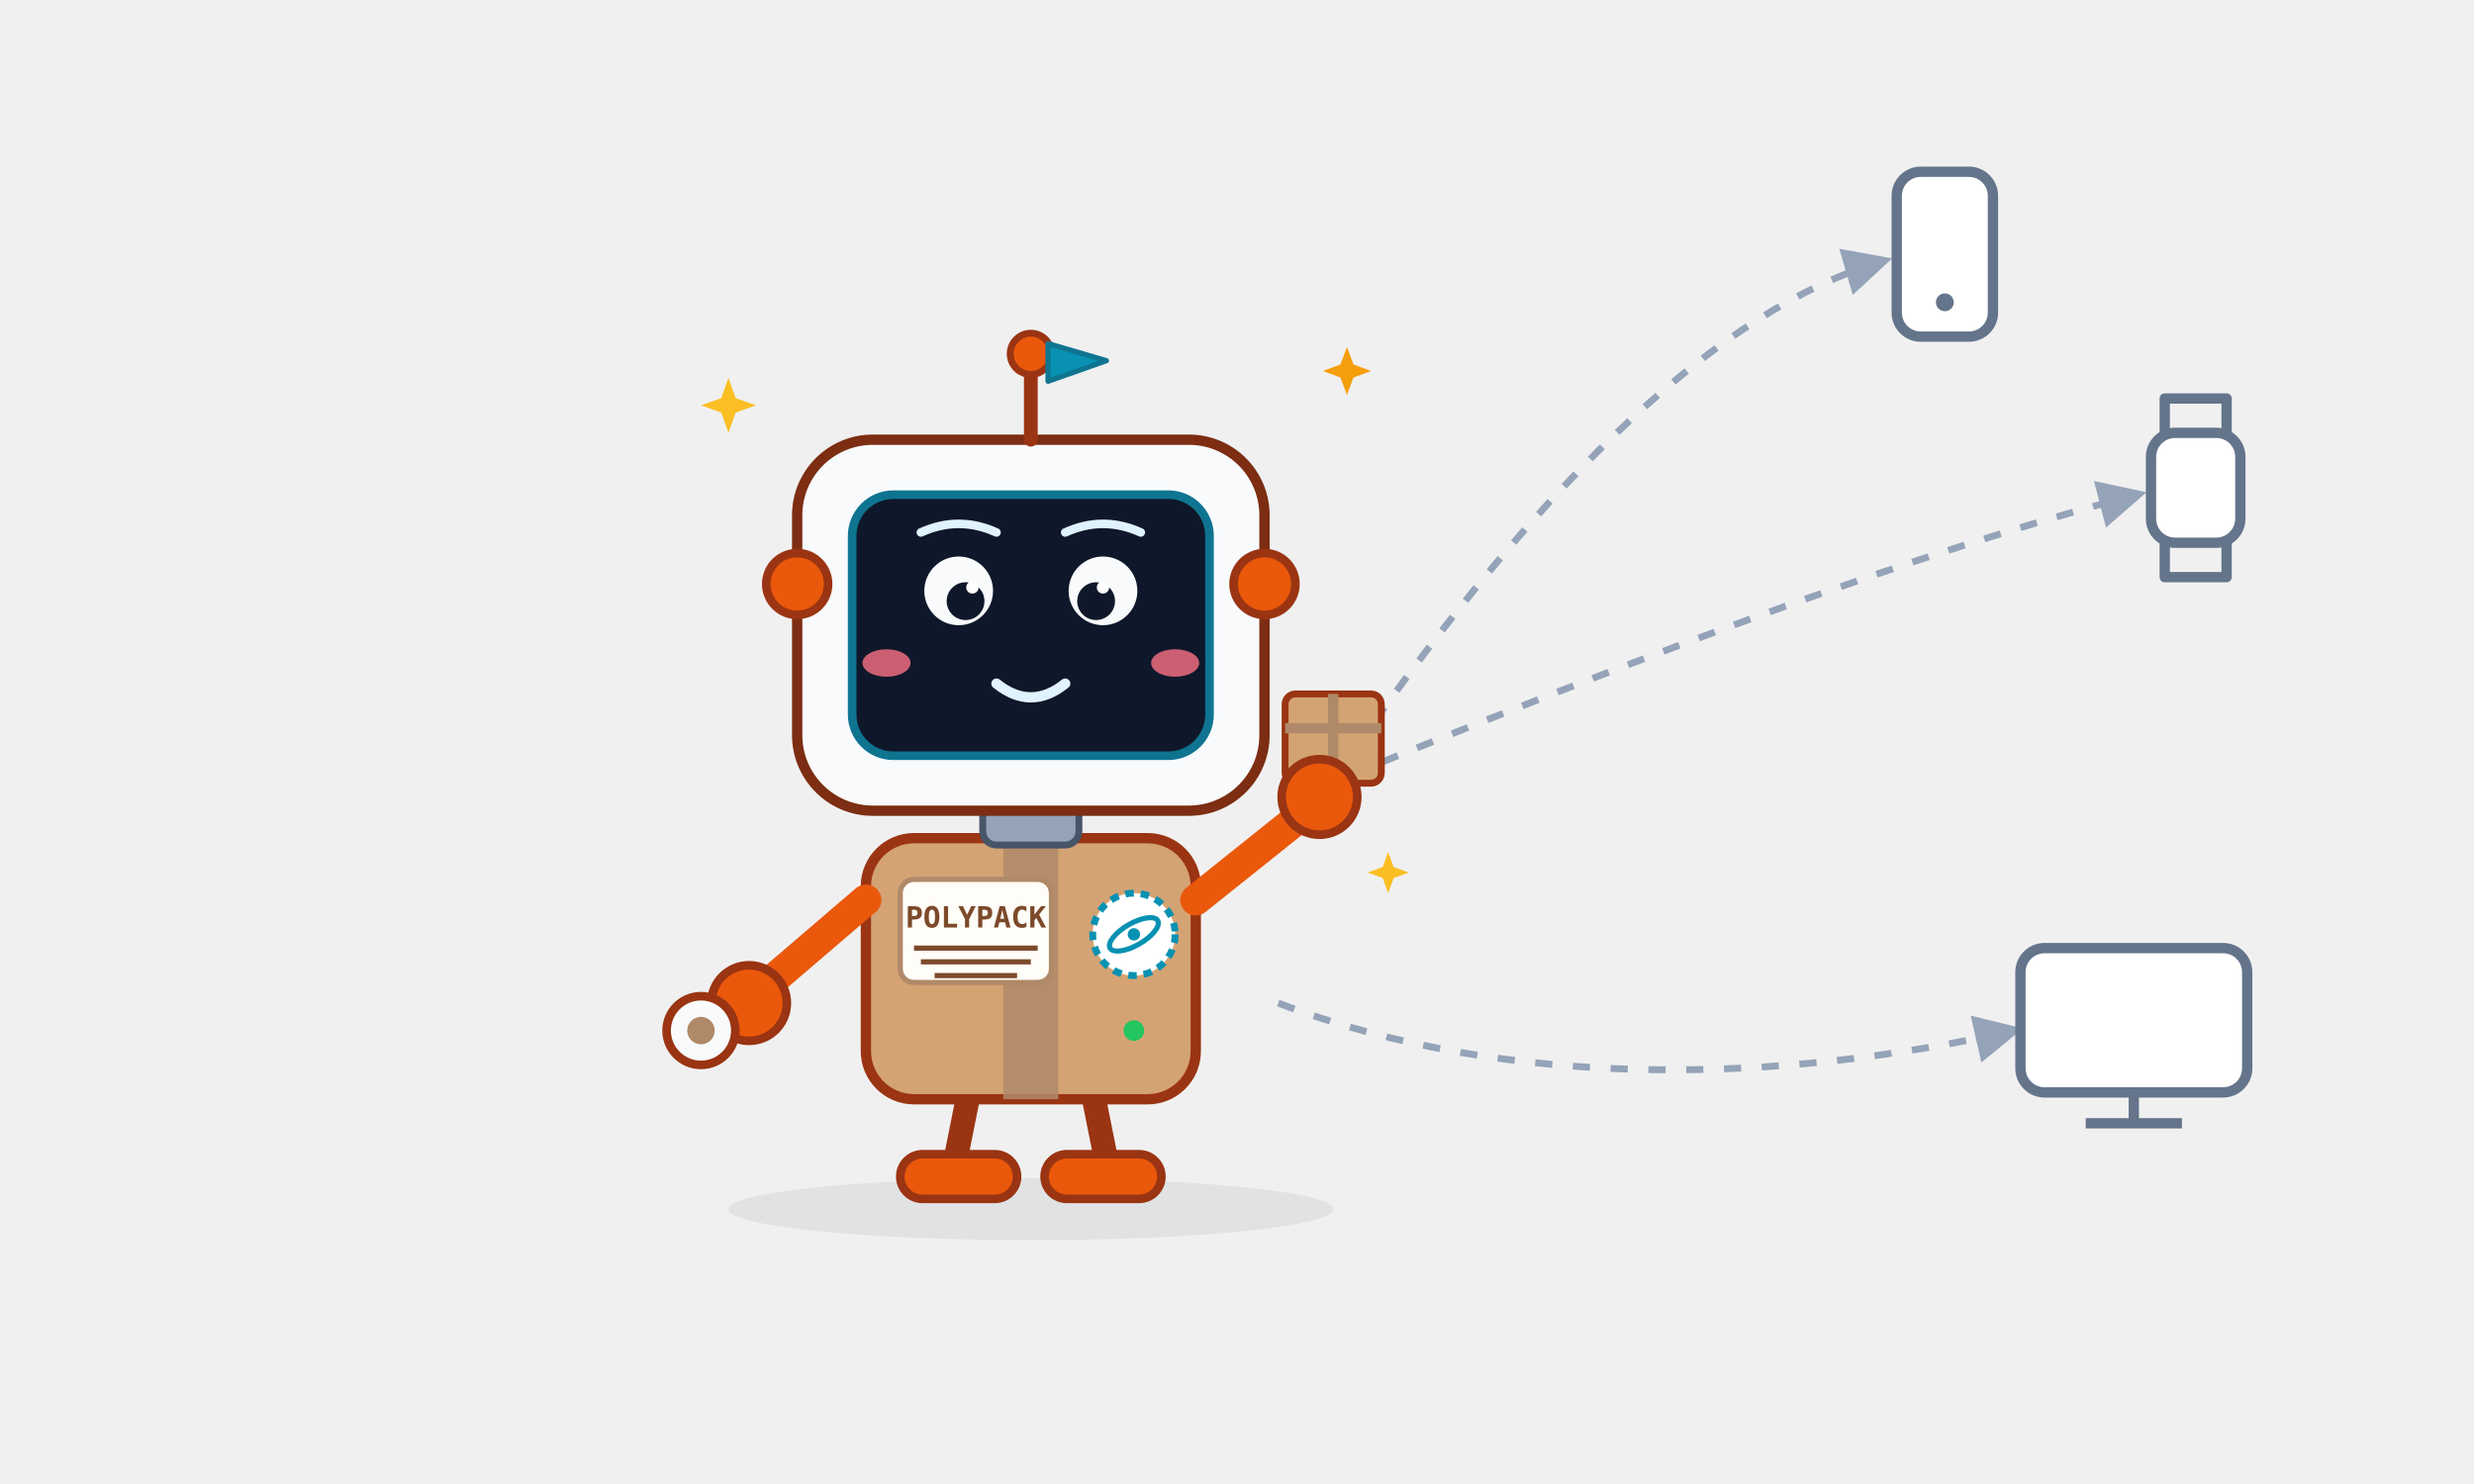
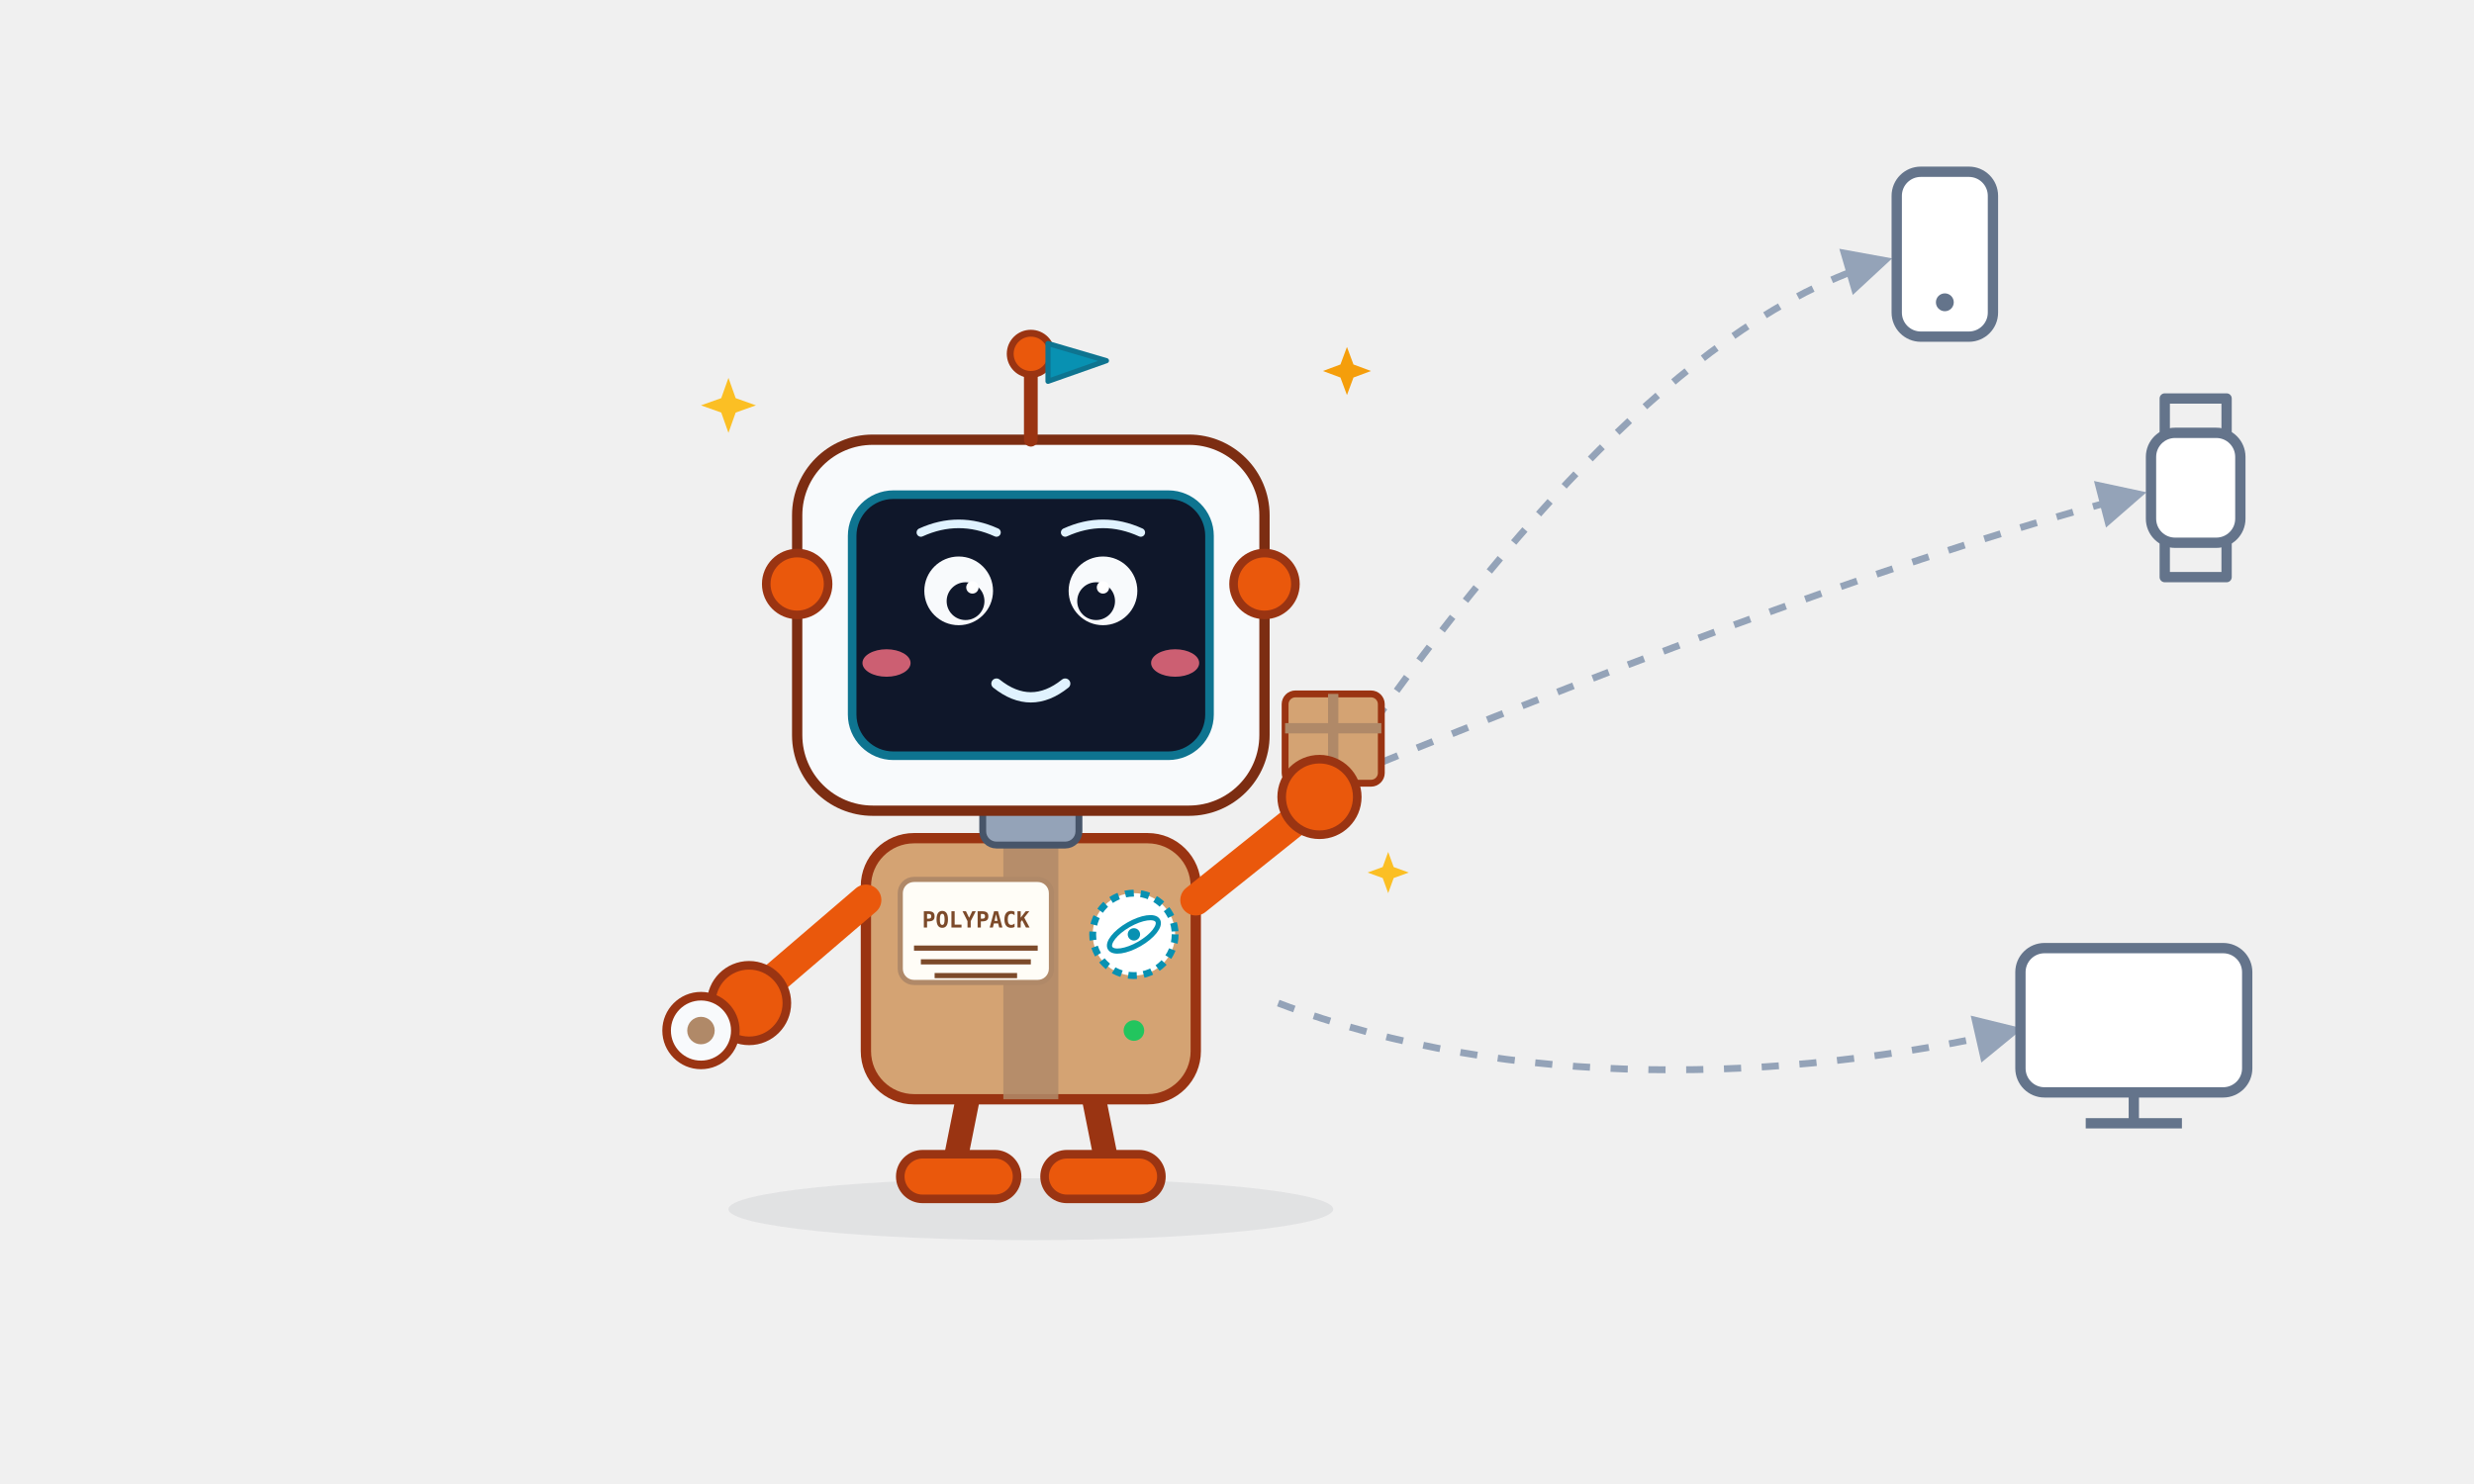
<svg xmlns="http://www.w3.org/2000/svg" width="640" height="384" viewBox="0 0 720 432" role="img" aria-labelledby="pax-t pax-d">
  <style>@media (prefers-reduced-motion: no-preference) {
    .pax-bot { animation: pax-bounce 2.1s ease-in-out infinite; }
    .pax-sparkle { animation: pax-sparkle 1.6s ease-in-out infinite; }
    .pax-sparkle-b { animation-delay: -0.5s; }
    .pax-sparkle-c { animation-delay: -1s; }
  }
  @keyframes pax-bounce { 0%, 100% { transform: translateY(0); } 50% { transform: translateY(-6px); } }
  @keyframes pax-sparkle { 0%, 100% { opacity: 0.25; transform: scale(0.72); } 50% { opacity: 1; transform: scale(1.18); } }
  </style>
  <defs>
    <marker id="pax-arrow" viewBox="0 0 10 10" refX="8" refY="5" markerWidth="7" markerHeight="7" orient="auto-start-reverse">
      <path d="M0,0 L10,5 L0,10 z" fill="#94a3b8" />
    </marker>
    <clipPath id="pax-screen-clip">
      <rect x="248" y="144" width="104" height="76" rx="12" />
    </clipPath>
  </defs>
  <path d="M400,210 C 450,140 500,90 548,76" fill="none" stroke="#94a3b8" stroke-width="2" stroke-dasharray="5 6" marker-end="url(#pax-arrow)" />
  <path d="M392,226 C 480,190 560,160 622,144" fill="none" stroke="#94a3b8" stroke-width="2" stroke-dasharray="5 6" marker-end="url(#pax-arrow)" />
  <path d="M372,292 C 440,318 520,315 586,300" fill="none" stroke="#94a3b8" stroke-width="2" stroke-dasharray="5 6" marker-end="url(#pax-arrow)" />
  <g stroke="#64748b" stroke-width="3" fill="#ffffff" stroke-linejoin="round">
    <rect x="552" y="50" width="28" height="48" rx="7" />
    <rect x="626" y="126" width="26" height="32" rx="7" />
    <path d="M630,126 v-10 h18 v10 M630,158 v10 h18 v-10" fill="none" />
    <rect x="588" y="276" width="66" height="42" rx="7" />
    <path d="M621,318 v9 M607,327 h28" fill="none" />
  </g>
  <circle cx="566" cy="88" r="2.6" fill="#64748b" stroke="none" />
  <ellipse cx="300" cy="352" rx="88" ry="9" fill="#0f172a" opacity="0.07" />
  <g class="pax-bot">
    <g stroke="#9a3412" stroke-width="7" stroke-linecap="round" fill="none">
      <path d="M282,318 L278,338" />
      <path d="M318,318 L322,338" />
    </g>
    <rect x="262" y="336" width="34" height="13" rx="6.5" fill="#ea580c" stroke="#9a3412" stroke-width="2.5" />
    <rect x="304" y="336" width="34" height="13" rx="6.5" fill="#ea580c" stroke="#9a3412" stroke-width="2.5" />
    <rect x="252" y="244" width="96" height="76" rx="14" fill="#d4a373" stroke="#9a3412" stroke-width="3" />
    <rect x="292" y="244" width="16" height="76" fill="#b08968" opacity="0.85" />
    <rect x="262" y="256" width="44" height="30" rx="4" fill="#fffdf7" stroke="#b08968" stroke-width="1.5" />
-     <text x="284" y="270" text-anchor="middle" font-size="8.5" font-weight="700" font-family="'JetBrains Mono', ui-monospace, 'PingFang SC', 'Microsoft YaHei', monospace" fill="#7c4a2a">POLYPACK</text>
+     <text x="284" y="270" text-anchor="middle" font-size="6.5" font-weight="700" font-family="'JetBrains Mono', ui-monospace, 'PingFang SC', 'Microsoft YaHei', monospace" fill="#7c4a2a">POLYPACK</text>
    <path d="M266,276 h36 M268,280 h32 M272,284 h24" stroke="#7c4a2a" stroke-width="1.5" />
    <circle cx="330" cy="272" r="12" fill="#ffffff" stroke="#0891b2" stroke-width="2" stroke-dasharray="2.5 2" />
    <ellipse cx="330" cy="272" rx="8" ry="3.2" fill="none" stroke="#0891b2" stroke-width="1.5" transform="rotate(-30 330 272)" />
    <circle cx="330" cy="272" r="1.8" fill="#0891b2" />
    <circle cx="330" cy="300" r="3" fill="#22c55e" />
    <rect x="286" y="232" width="28" height="14" rx="4" fill="#94a3b8" stroke="#475569" stroke-width="2" />
    <rect x="232" y="128" width="136" height="108" rx="22" fill="#f8fafc" stroke="#7c2d12" stroke-width="3" />
    <rect x="248" y="144" width="104" height="76" rx="12" fill="#0f172a" stroke="#0e7490" stroke-width="2.5" />
    <g class="pax-face pax-face-ingratiating">
      <g clip-path="url(#pax-screen-clip)">
        <ellipse cx="258" cy="193" rx="7" ry="4" fill="#fb7185" opacity="0.8" />
        <ellipse cx="342" cy="193" rx="7" ry="4" fill="#fb7185" opacity="0.8" />
        <path d="M268,155 Q279,150 290,155" fill="none" stroke="#e0f2fe" stroke-width="2.5" stroke-linecap="round" />
        <path d="M310,155 Q321,150 332,155" fill="none" stroke="#e0f2fe" stroke-width="2.5" stroke-linecap="round" />
        <circle cx="279" cy="172" r="10" fill="#f8fafc" />
        <circle cx="321" cy="172" r="10" fill="#f8fafc" />
        <circle cx="281" cy="175" r="5.5" fill="#0f172a" />
        <circle cx="319" cy="175" r="5.5" fill="#0f172a" />
        <circle cx="283" cy="171" r="1.8" fill="#ffffff" />
        <circle cx="321" cy="171" r="1.8" fill="#ffffff" />
        <path d="M290,199 Q300,207 310,199" fill="none" stroke="#e0f2fe" stroke-width="3" stroke-linecap="round" />
      </g>
      <g transform="translate(212,118)">
        <path class="pax-sparkle" d="M0,-8 L2.1,-2.1 L8,0 L2.1,2.1 L0,8 L-2.1,2.1 L-8,0 L-2.1,-2.1 Z" fill="#fbbf24" />
      </g>
      <g transform="translate(392,108)">
        <path class="pax-sparkle pax-sparkle-b" d="M0,-7 L1.9,-1.9 L7,0 L1.9,1.9 L0,7 L-1.9,1.9 L-7,0 L-1.9,-1.9 Z" fill="#f59e0b" />
      </g>
      <g transform="translate(404,254)">
        <path class="pax-sparkle pax-sparkle-c" d="M0,-6 L1.6,-1.6 L6,0 L1.6,1.6 L0,6 L-1.6,1.6 L-6,0 L-1.6,-1.6 Z" fill="#fbbf24" />
      </g>
    </g>
    <circle cx="232" cy="170" r="9" fill="#ea580c" stroke="#9a3412" stroke-width="2.5" />
    <circle cx="368" cy="170" r="9" fill="#ea580c" stroke="#9a3412" stroke-width="2.5" />
    <path d="M300,128 L300,106" stroke="#9a3412" stroke-width="4" stroke-linecap="round" />
    <circle cx="300" cy="103" r="6" fill="#ea580c" stroke="#9a3412" stroke-width="2" />
    <path d="M305,100 L322,105 L305,111 Z" fill="#0891b2" stroke="#0e7490" stroke-width="1.5" stroke-linejoin="round" />
    <path d="M252,262 L224,286" stroke="#ea580c" stroke-width="9" stroke-linecap="round" />
    <circle cx="218" cy="292" r="11" fill="#ea580c" stroke="#9a3412" stroke-width="2.5" />
    <circle cx="204" cy="300" r="10" fill="#f8fafc" stroke="#9a3412" stroke-width="2.5" />
    <circle cx="204" cy="300" r="4" fill="#b08968" />
    <path d="M348,262 L378,238" stroke="#ea580c" stroke-width="9" stroke-linecap="round" />
    <rect x="374" y="202" width="28" height="26" rx="3" fill="#d4a373" stroke="#9a3412" stroke-width="2" />
    <path d="M388,202 v26 M374,212 h28" stroke="#b08968" stroke-width="3" />
    <circle cx="384" cy="232" r="11" fill="#ea580c" stroke="#9a3412" stroke-width="2.5" />
  </g>
</svg>
